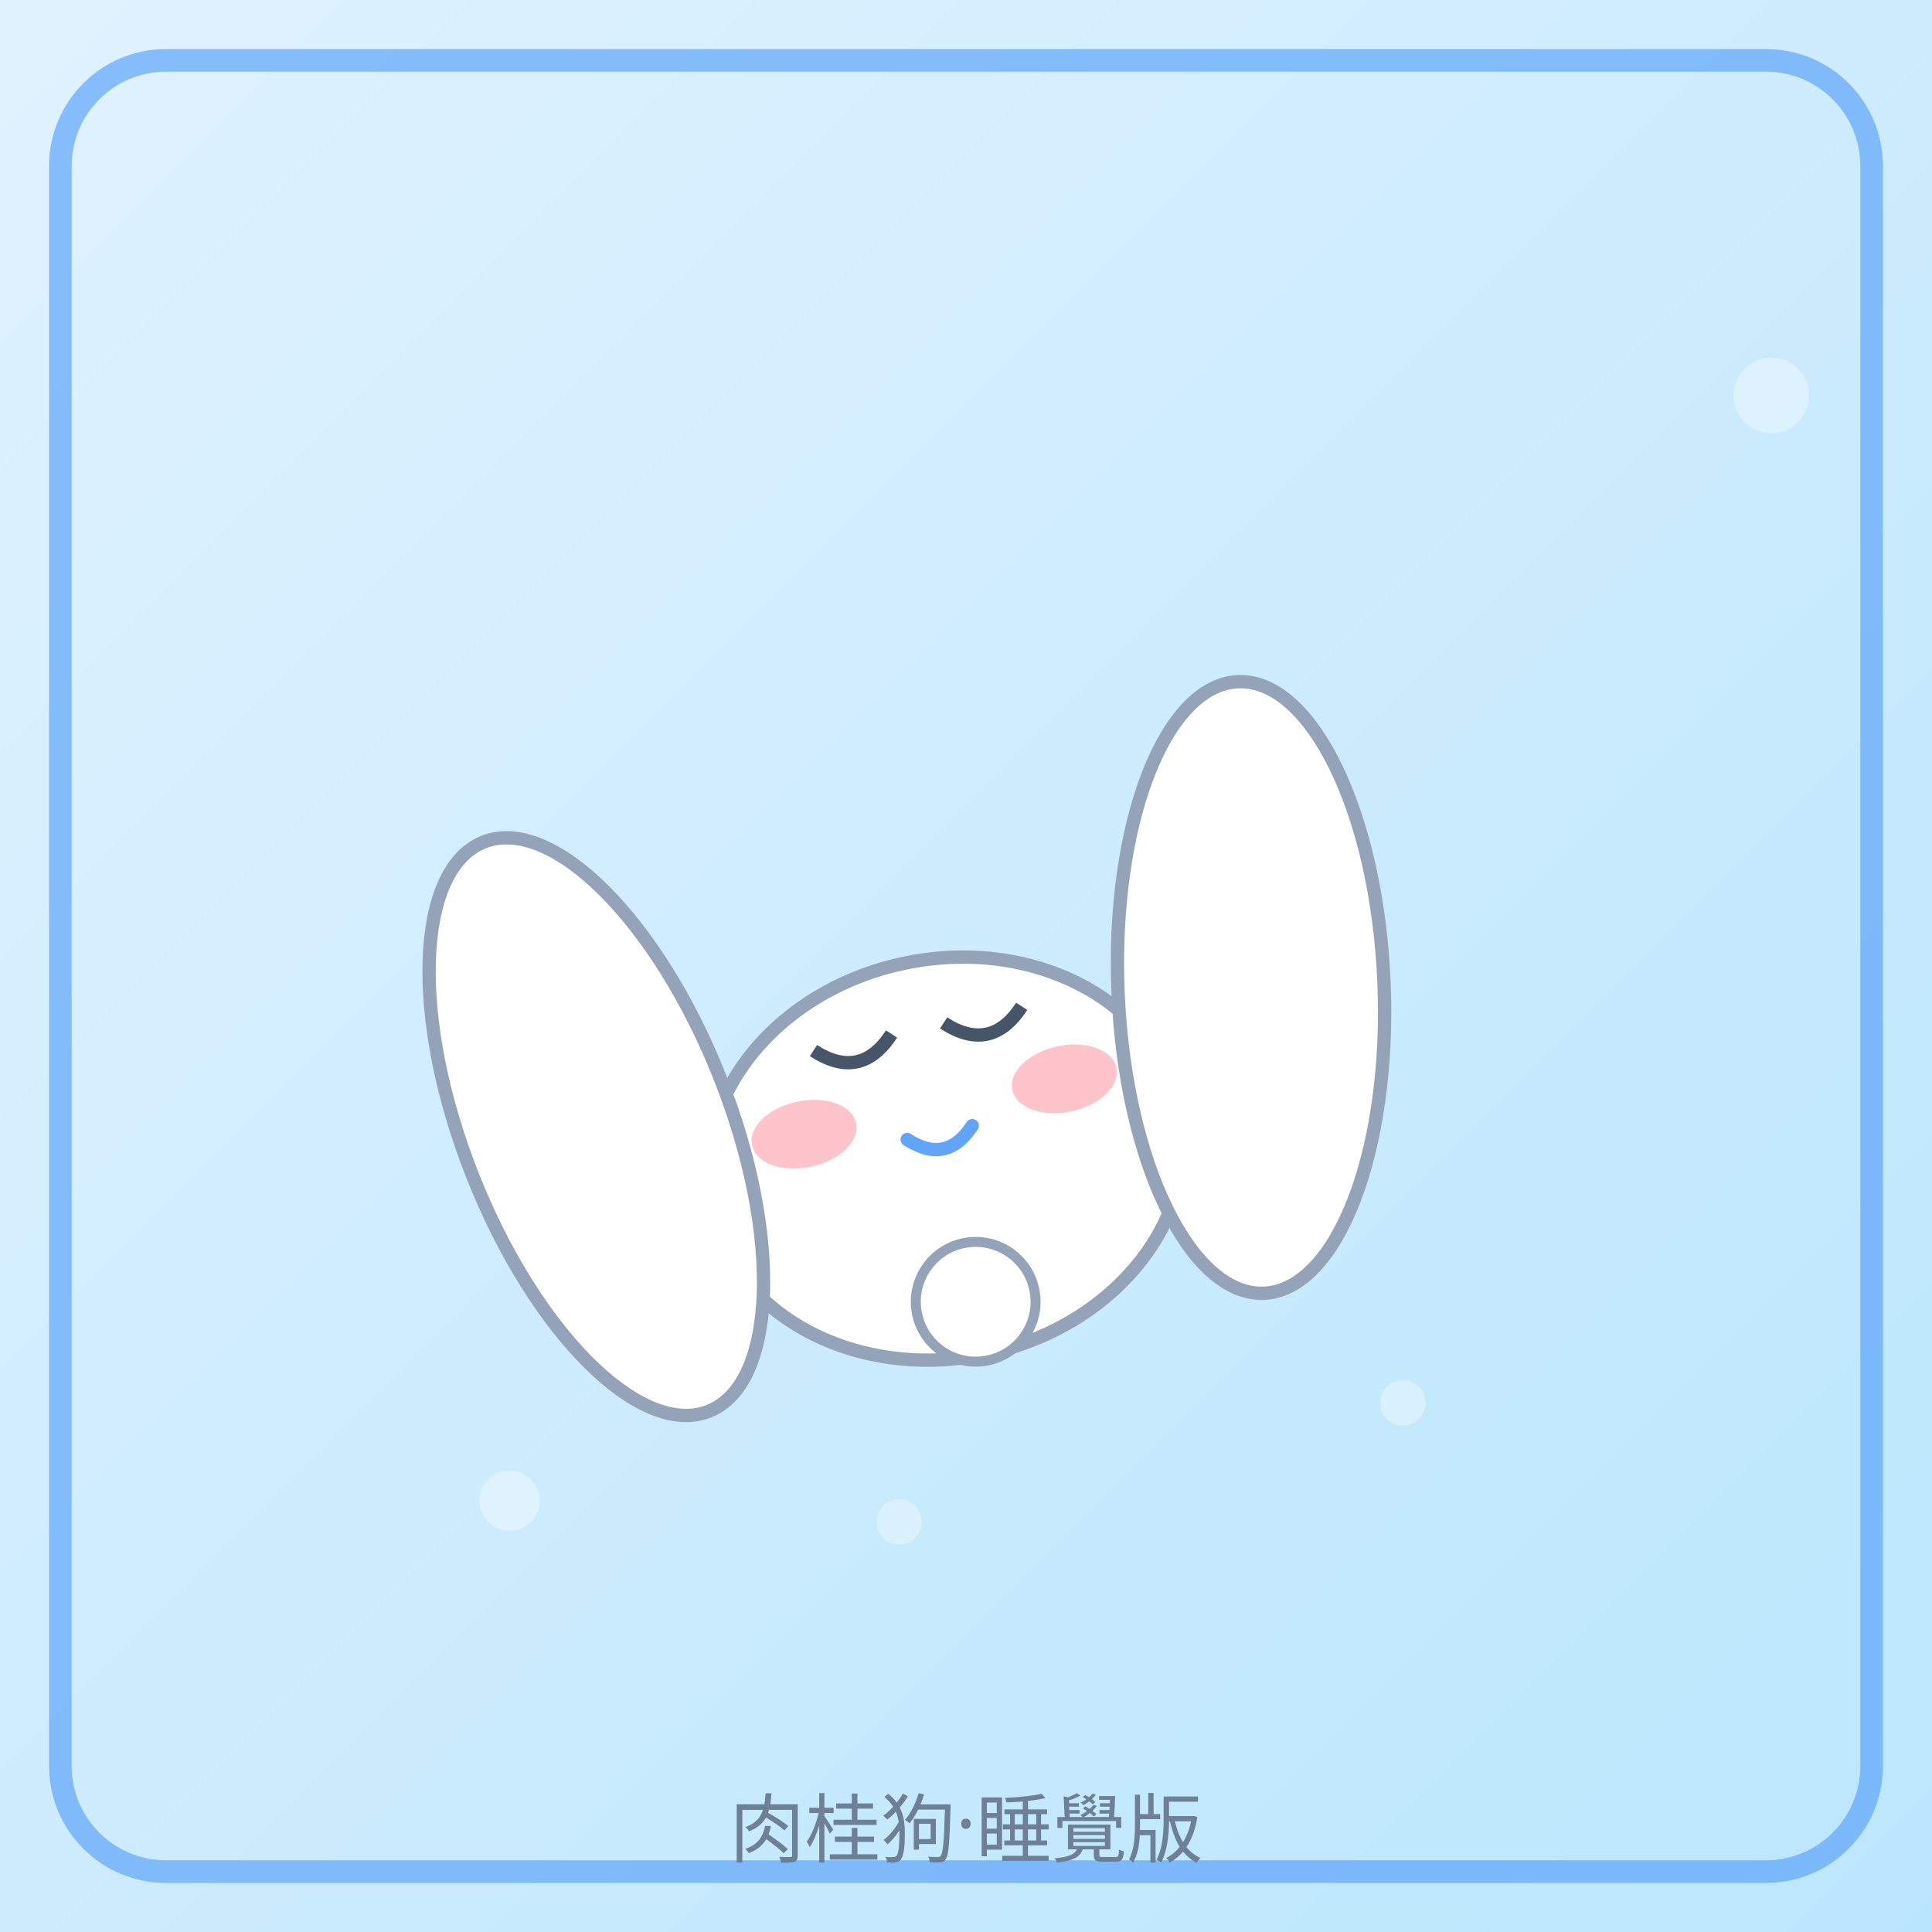
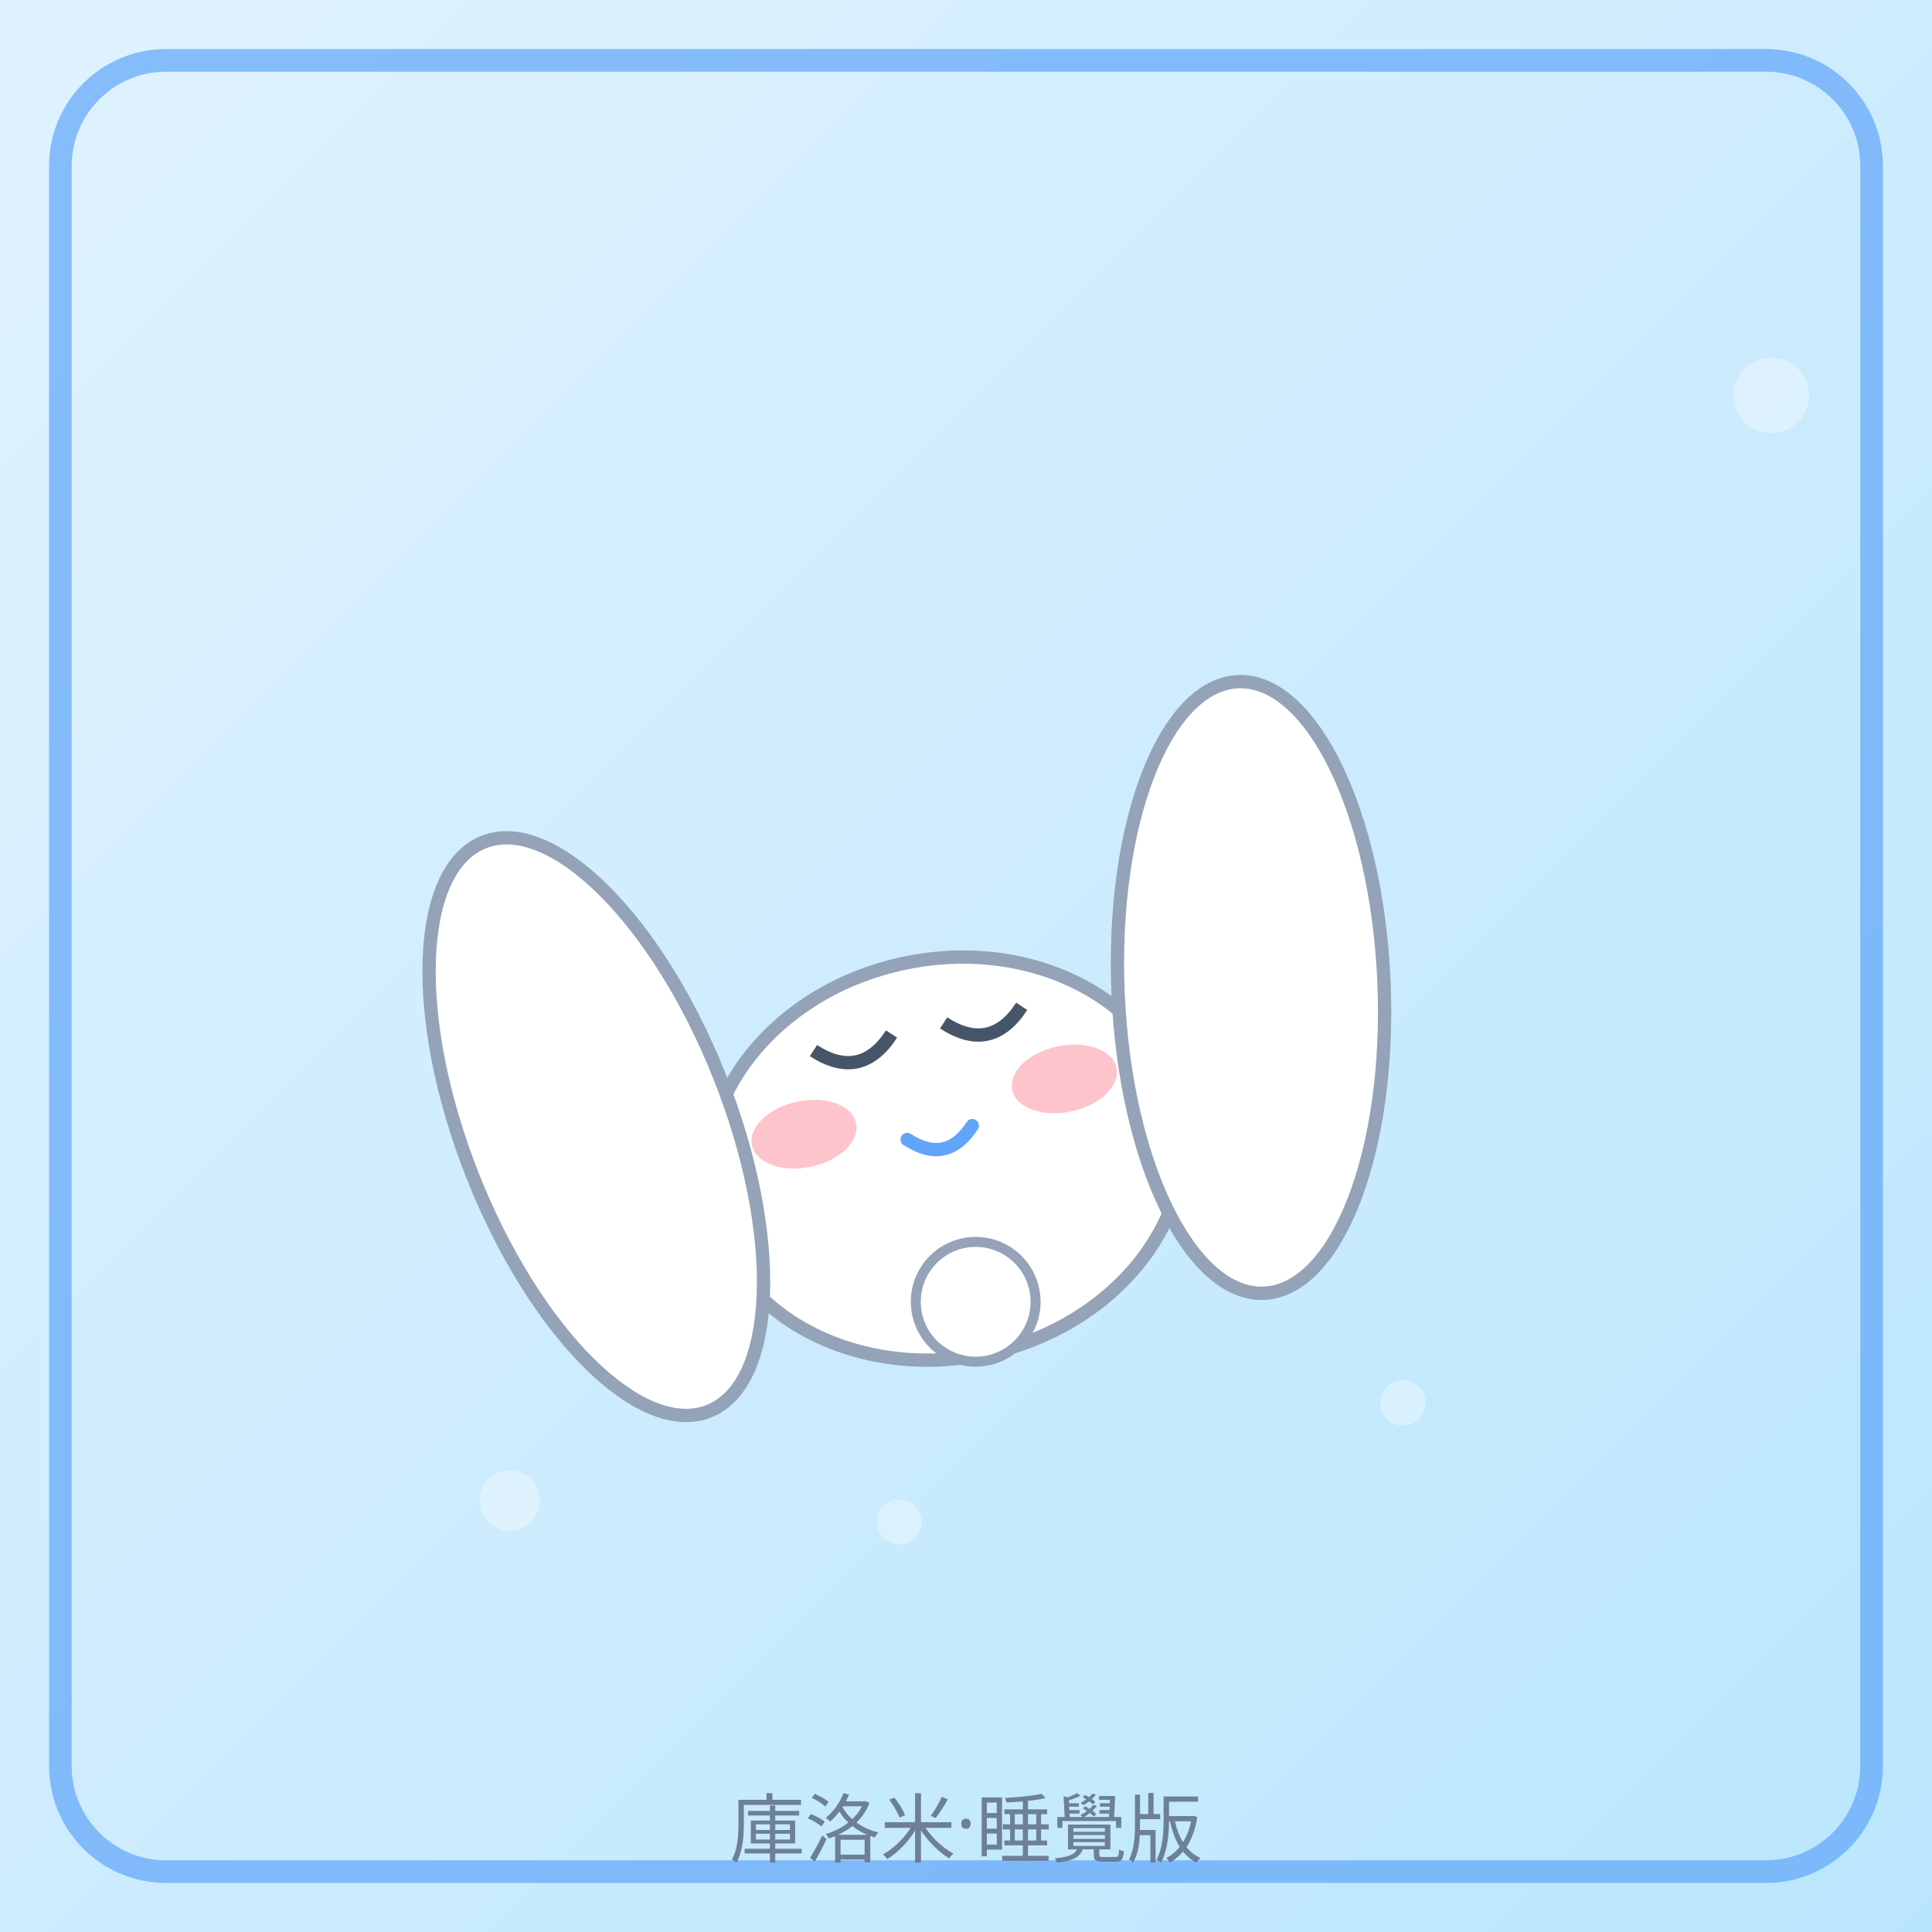
<svg xmlns="http://www.w3.org/2000/svg" viewBox="0 0 256 256" width="256" height="256">
  <defs>
    <linearGradient id="bg" x1="0%" y1="0%" x2="100%" y2="100%">
      <stop offset="0%" stop-color="#e0f2fe" />
      <stop offset="100%" stop-color="#bae6fd" />
    </linearGradient>
    <linearGradient id="gold" x1="0%" y1="0%" x2="100%" y2="100%">
      <stop offset="0%" stop-color="#fcd34d" />
      <stop offset="50%" stop-color="#f59e0b" />
      <stop offset="100%" stop-color="#fcd34d" />
    </linearGradient>
  </defs>
  <rect width="256" height="256" fill="url(#bg)" />
  <circle cx="185.888" cy="185.888" r="3" fill="#fff" opacity="0.35" />
  <circle cx="70.328" cy="119.144" r="4" fill="#fff" opacity="0.35" />
  <circle cx="234.704" cy="52.4" r="5" fill="#fff" opacity="0.35" />
  <circle cx="119.144" cy="201.656" r="3" fill="#fff" opacity="0.35" />
  <circle cx="67.52" cy="198.848" r="4" fill="#fff" opacity="0.35" />
  <g transform="translate(121.952,138) rotate(-12) scale(0.8816)">
    <ellipse cx="0" cy="18" rx="36" ry="30" fill="#ffffff" stroke="#94a3b8" stroke-width="2" />
    <ellipse cx="-50" cy="-6" rx="20" ry="46" fill="#ffffff" stroke="#94a3b8" stroke-width="2" transform="rotate(-9.568)" />
    <ellipse cx="50" cy="-6" rx="20" ry="46" fill="#ffffff" stroke="#94a3b8" stroke-width="2" transform="rotate(9.568)" />
    <path d="M-16 -2 Q-10 4 -4 -2" fill="none" stroke="#475569" stroke-width="2" />
    <path d="M4 -2 Q10 4 16 -2" fill="none" stroke="#475569" stroke-width="2" />
    <ellipse cx="-20" cy="10" rx="8" ry="5" fill="#fda4af" opacity="0.65" />
    <ellipse cx="20" cy="10" rx="8" ry="5" fill="#fda4af" opacity="0.65" />
    <path d="M-5 14 Q0 19 5 14" fill="none" stroke="#60a5fa" stroke-width="2" stroke-linecap="round" />
    <circle cx="0" cy="40" r="9" fill="#ffffff" stroke="#94a3b8" stroke-width="1.5" />
  </g>
  <rect x="8" y="8" width="240" height="240" rx="14" fill="none" stroke="#60a5fa" stroke-width="3" opacity="0.7" />
-   <text x="128" y="246" text-anchor="middle" font-family="Segoe UI, sans-serif" font-size="10" fill="#64748b" opacity="0.9">肉桂狗·睡覺版</text>
+   <text x="128" y="246" text-anchor="middle" font-family="Segoe UI, sans-serif" font-size="10" fill="#64748b" opacity="0.9">庫洛米·睡覺版</text>
</svg>
